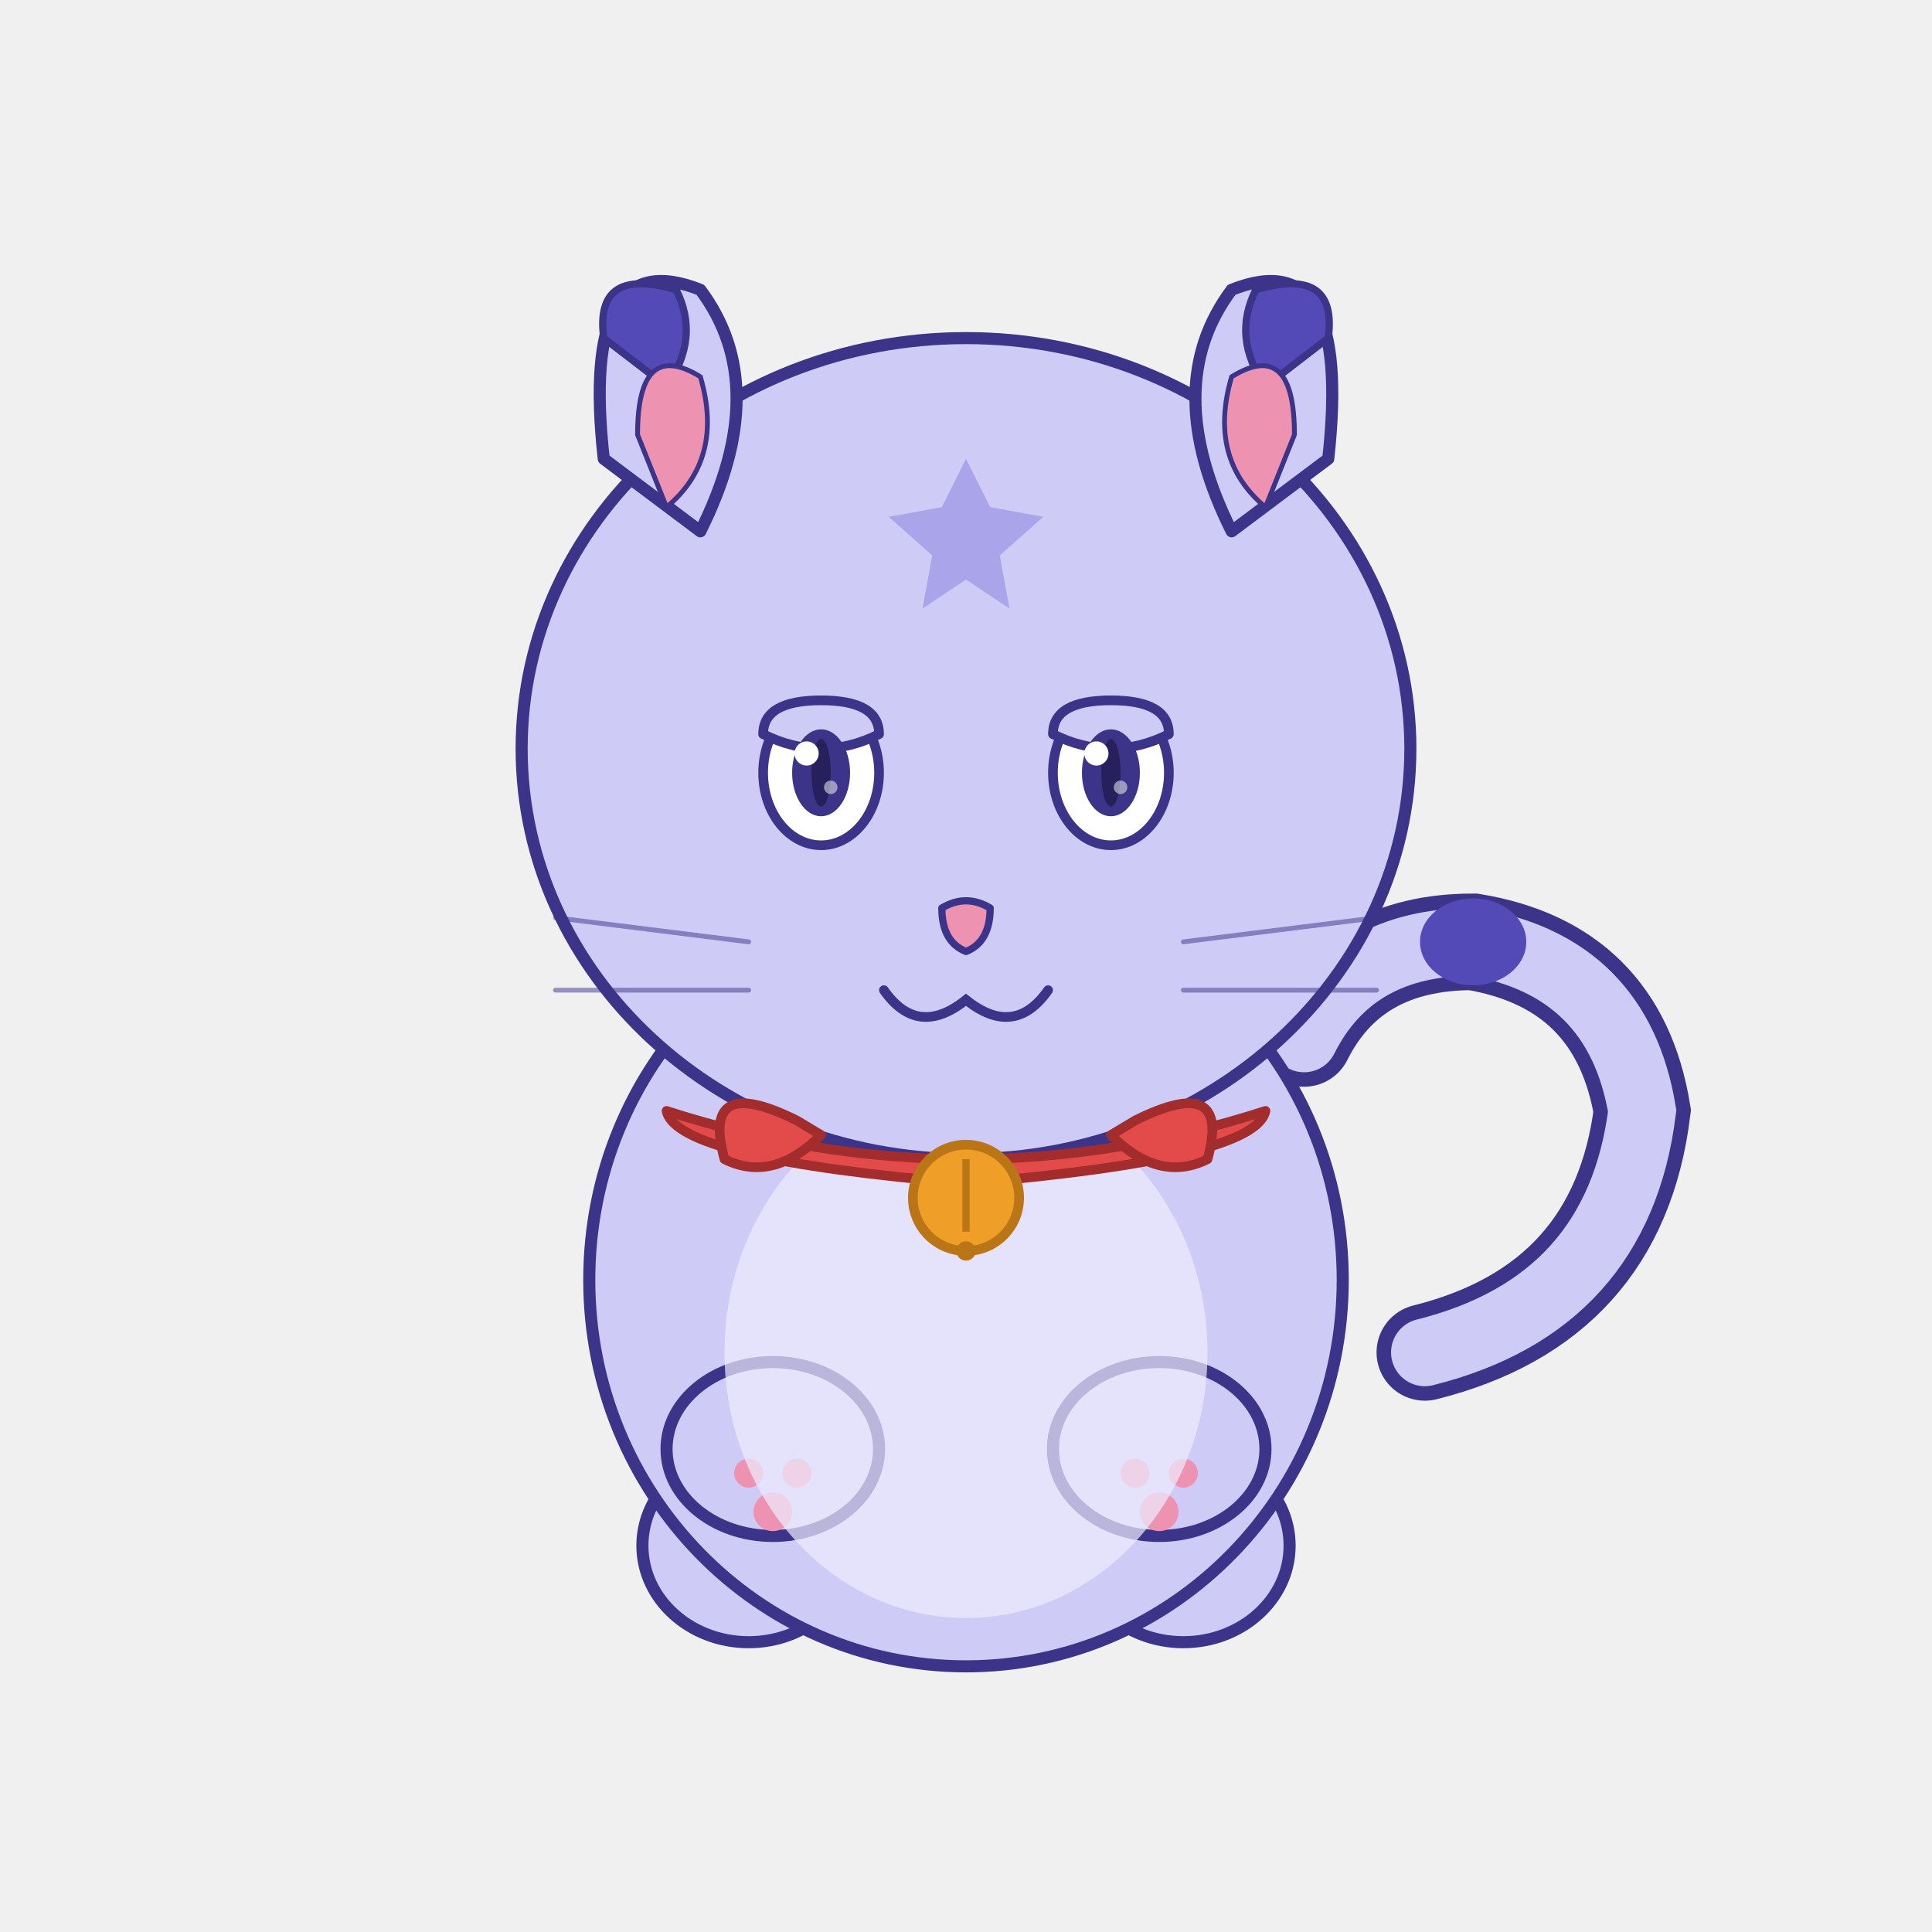
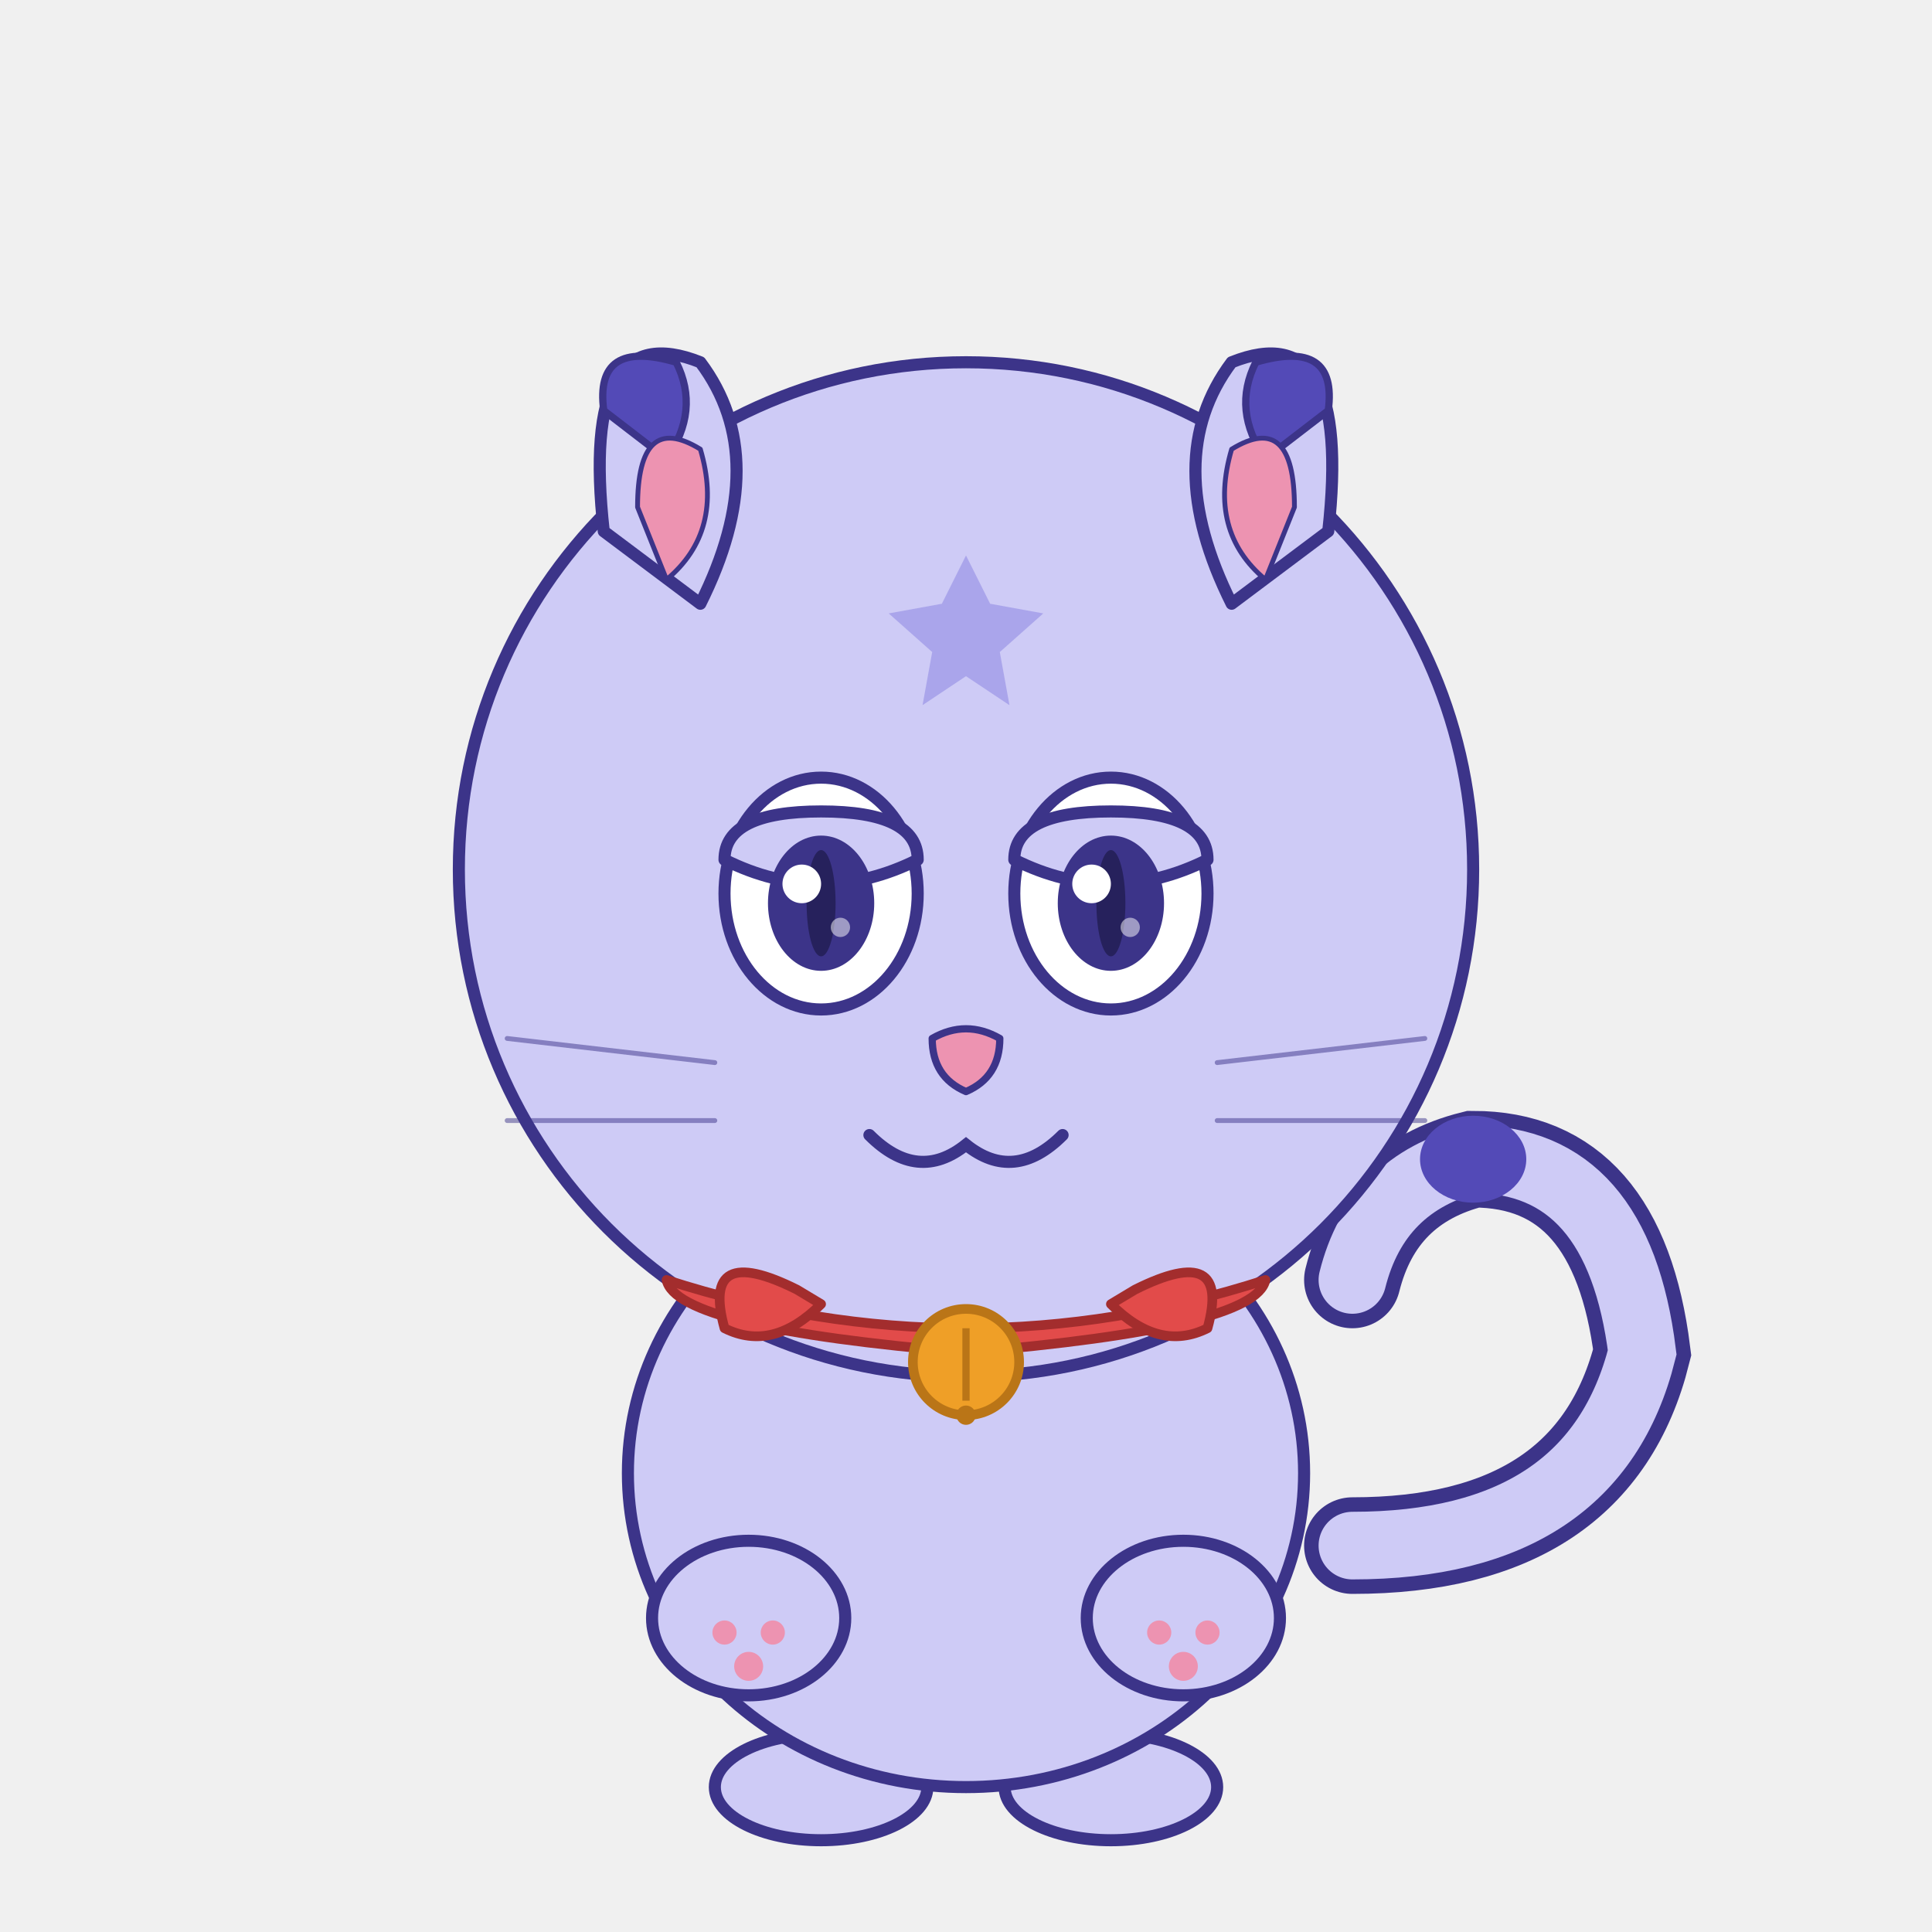
<svg xmlns="http://www.w3.org/2000/svg" viewBox="0 0 400 400" fill="none">
-   <path d="M295 280 Q335 270 340 230 Q335 200 305 195 Q280 195 270 215" stroke="#3C3489" stroke-width="20" fill="none" stroke-linecap="round" />
-   <path d="M295 280 Q335 270 340 230 Q335 200 305 195 Q280 195 270 215" stroke="#CECBF6" stroke-width="14" fill="none" stroke-linecap="round" />
-   <ellipse cx="305" cy="195" rx="11" ry="9" fill="#534AB7" />
-   <ellipse cx="155" cy="320" rx="22" ry="20" fill="#CECBF6" stroke="#3C3489" stroke-width="2.5" />
-   <ellipse cx="245" cy="320" rx="22" ry="20" fill="#CECBF6" stroke="#3C3489" stroke-width="2.5" />
-   <ellipse cx="200" cy="265" rx="78" ry="80" fill="#CECBF6" stroke="#3C3489" stroke-width="2.5" />
-   <ellipse cx="160" cy="300" rx="22" ry="18" fill="#CECBF6" stroke="#3C3489" stroke-width="2.5" />
-   <ellipse cx="240" cy="300" rx="22" ry="18" fill="#CECBF6" stroke="#3C3489" stroke-width="2.5" />
-   <circle cx="155" cy="305" r="3" fill="#ED93B1" />
-   <circle cx="165" cy="305" r="3" fill="#ED93B1" />
-   <circle cx="160" cy="313" r="4" fill="#ED93B1" />
-   <circle cx="235" cy="305" r="3" fill="#ED93B1" />
-   <circle cx="245" cy="305" r="3" fill="#ED93B1" />
-   <circle cx="240" cy="313" r="4" fill="#ED93B1" />
-   <ellipse cx="200" cy="280" rx="50" ry="55" fill="#EEEDFE" opacity="0.7" />
-   <ellipse cx="200" cy="155" rx="92" ry="85" fill="#CECBF6" stroke="#3C3489" stroke-width="2.5" />
-   <path d="M125 95 Q120 50 145 60 Q160 80 145 110 Z" fill="#CECBF6" stroke="#3C3489" stroke-width="2.5" stroke-linejoin="round" />
-   <path d="M275 95 Q280 50 255 60 Q240 80 255 110 Z" fill="#CECBF6" stroke="#3C3489" stroke-width="2.5" stroke-linejoin="round" />
-   <path d="M125 70 Q123 55 140 60 Q145 70 138 80 Z" fill="#534AB7" stroke="#3C3489" stroke-width="1.5" stroke-linejoin="round" />
-   <path d="M275 70 Q277 55 260 60 Q255 70 262 80 Z" fill="#534AB7" stroke="#3C3489" stroke-width="1.5" stroke-linejoin="round" />
-   <path d="M132 90 Q132 70 145 78 Q150 95 138 105 Z" fill="#ED93B1" stroke="#3C3489" stroke-width="1" stroke-linejoin="round" />
-   <path d="M268 90 Q268 70 255 78 Q250 95 262 105 Z" fill="#ED93B1" stroke="#3C3489" stroke-width="1" stroke-linejoin="round" />
-   <path d="M200 95 L205 105 L216 107 L207 115 L209 126 L200 120 L191 126 L193 115 L184 107 L195 105 Z" fill="#7F77DD" opacity="0.45" />
-   <ellipse cx="170" cy="160" rx="12" ry="15" fill="#FFFFFF" stroke="#3C3489" stroke-width="2" />
-   <ellipse cx="230" cy="160" rx="12" ry="15" fill="#FFFFFF" stroke="#3C3489" stroke-width="2" />
-   <path d="M158 152 Q170 158 182 152 Q182 145 170 145 Q158 145 158 152 Z" fill="#CECBF6" stroke="#3C3489" stroke-width="2" stroke-linejoin="round" />
-   <path d="M218 152 Q230 158 242 152 Q242 145 230 145 Q218 145 218 152 Z" fill="#CECBF6" stroke="#3C3489" stroke-width="2" stroke-linejoin="round" />
-   <ellipse cx="170" cy="160" rx="6" ry="9" fill="#3C3489" />
-   <ellipse cx="230" cy="160" rx="6" ry="9" fill="#3C3489" />
-   <ellipse cx="170" cy="160" rx="2" ry="7" fill="#26215C" />
-   <ellipse cx="230" cy="160" rx="2" ry="7" fill="#26215C" />
-   <circle cx="167" cy="156" r="2.5" fill="#FFFFFF" />
-   <circle cx="227" cy="156" r="2.5" fill="#FFFFFF" />
-   <circle cx="172" cy="163" r="1.4" fill="#FFFFFF" opacity="0.5" />
-   <circle cx="232" cy="163" r="1.4" fill="#FFFFFF" opacity="0.5" />
-   <path d="M195 188 Q200 185 205 188 Q205 195 200 197 Q195 195 195 188 Z" fill="#ED93B1" stroke="#3C3489" stroke-width="1.5" stroke-linejoin="round" />
-   <path d="M183 205 Q190 215 200 207 Q210 215 217 205" stroke="#3C3489" stroke-width="2" fill="none" stroke-linecap="round" />
-   <line x1="115" y1="190" x2="155" y2="195" stroke="#3C3489" stroke-width="1" opacity="0.5" stroke-linecap="round" />
-   <line x1="115" y1="205" x2="155" y2="205" stroke="#3C3489" stroke-width="1" opacity="0.5" stroke-linecap="round" />
-   <line x1="245" y1="195" x2="285" y2="190" stroke="#3C3489" stroke-width="1" opacity="0.5" stroke-linecap="round" />
-   <line x1="245" y1="205" x2="285" y2="205" stroke="#3C3489" stroke-width="1" opacity="0.5" stroke-linecap="round" />
-   <path d="M138 230 Q200 250 262 230 Q260 240 200 245 Q140 240 138 230 Z" fill="#E24B4A" stroke="#A32D2D" stroke-width="2" stroke-linejoin="round" />
-   <path d="M165 232 Q145 222 150 240 Q160 245 170 235 Z" fill="#E24B4A" stroke="#A32D2D" stroke-width="2" stroke-linejoin="round" />
-   <path d="M235 232 Q255 222 250 240 Q240 245 230 235 Z" fill="#E24B4A" stroke="#A32D2D" stroke-width="2" stroke-linejoin="round" />
-   <circle cx="200" cy="248" r="11" fill="#EF9F27" stroke="#BA7517" stroke-width="2" />
-   <line x1="200" y1="240" x2="200" y2="255" stroke="#BA7517" stroke-width="1.5" />
-   <circle cx="200" cy="259" r="2" fill="#BA7517" />
+   <path d="M280 320 Q330 320 340 280 Q335 240 305 240 Q285 245 280 265" stroke="#3C3489" stroke-width="20" fill="none" stroke-linecap="round" />
+   <path d="M280 320 Q330 320 340 280 Q335 240 305 240 Q285 245 280 265" stroke="#CECBF6" stroke-width="14" fill="none" stroke-linecap="round" />
+   <ellipse cx="305" cy="240" rx="11" ry="9" fill="#534AB7" />
+   <ellipse cx="170" cy="370" rx="22" ry="11" fill="#CECBF6" stroke="#3C3489" stroke-width="2.5" />
+   <ellipse cx="230" cy="370" rx="22" ry="11" fill="#CECBF6" stroke="#3C3489" stroke-width="2.5" />
+   <ellipse cx="200" cy="305" rx="70" ry="65" fill="#CECBF6" stroke="#3C3489" stroke-width="2.5" />
+   <ellipse cx="155" cy="335" rx="20" ry="16" fill="#CECBF6" stroke="#3C3489" stroke-width="2.5" />
+   <ellipse cx="245" cy="335" rx="20" ry="16" fill="#CECBF6" stroke="#3C3489" stroke-width="2.5" />
+   <circle cx="150" cy="338" r="2.5" fill="#ED93B1" />
+   <circle cx="160" cy="338" r="2.5" fill="#ED93B1" />
+   <circle cx="155" cy="345" r="3" fill="#ED93B1" />
+   <circle cx="240" cy="338" r="2.5" fill="#ED93B1" />
+   <circle cx="250" cy="338" r="2.5" fill="#ED93B1" />
+   <circle cx="245" cy="345" r="3" fill="#ED93B1" />
+   <circle cx="200" cy="180" r="105" fill="#CECBF6" stroke="#3C3489" stroke-width="2.5" />
+   <path d="M125 110 Q120 65 145 75 Q160 95 145 125 Z" fill="#CECBF6" stroke="#3C3489" stroke-width="2.5" stroke-linejoin="round" />
+   <path d="M275 110 Q280 65 255 75 Q240 95 255 125 Z" fill="#CECBF6" stroke="#3C3489" stroke-width="2.5" stroke-linejoin="round" />
+   <path d="M125 85 Q123 70 140 75 Q145 85 138 95 Z" fill="#534AB7" stroke="#3C3489" stroke-width="1.5" stroke-linejoin="round" />
+   <path d="M275 85 Q277 70 260 75 Q255 85 262 95 Z" fill="#534AB7" stroke="#3C3489" stroke-width="1.5" stroke-linejoin="round" />
+   <path d="M132 105 Q132 85 145 93 Q150 110 138 120 Z" fill="#ED93B1" stroke="#3C3489" stroke-width="1" stroke-linejoin="round" />
+   <path d="M268 105 Q268 85 255 93 Q250 110 262 120 Z" fill="#ED93B1" stroke="#3C3489" stroke-width="1" stroke-linejoin="round" />
+   <path d="M200 115 L205 125 L216 127 L207 135 L209 146 L200 140 L191 146 L193 135 L184 127 L195 125 Z" fill="#7F77DD" opacity="0.45" />
+   <ellipse cx="170" cy="185" rx="20" ry="24" fill="#FFFFFF" stroke="#3C3489" stroke-width="2.5" />
+   <ellipse cx="230" cy="185" rx="20" ry="24" fill="#FFFFFF" stroke="#3C3489" stroke-width="2.5" />
+   <path d="M150 178 Q170 188 190 178 Q190 168 170 168 Q150 168 150 178 Z" fill="#CECBF6" stroke="#3C3489" stroke-width="2.5" stroke-linejoin="round" />
+   <path d="M210 178 Q230 188 250 178 Q250 168 230 168 Q210 168 210 178 Z" fill="#CECBF6" stroke="#3C3489" stroke-width="2.5" stroke-linejoin="round" />
+   <ellipse cx="170" cy="187" rx="11" ry="14" fill="#3C3489" />
+   <ellipse cx="230" cy="187" rx="11" ry="14" fill="#3C3489" />
+   <ellipse cx="170" cy="187" rx="3" ry="11" fill="#26215C" />
+   <ellipse cx="230" cy="187" rx="3" ry="11" fill="#26215C" />
+   <circle cx="166" cy="183" r="4" fill="#FFFFFF" />
+   <circle cx="226" cy="183" r="4" fill="#FFFFFF" />
+   <circle cx="174" cy="192" r="2" fill="#FFFFFF" opacity="0.5" />
+   <circle cx="234" cy="192" r="2" fill="#FFFFFF" opacity="0.5" />
+   <path d="M193 215 Q200 211 207 215 Q207 223 200 226 Q193 223 193 215 Z" fill="#ED93B1" stroke="#3C3489" stroke-width="1.5" stroke-linejoin="round" />
+   <path d="M180 235 Q190 245 200 237 Q210 245 220 235" stroke="#3C3489" stroke-width="2.5" fill="none" stroke-linecap="round" />
+   <line x1="105" y1="215" x2="148" y2="220" stroke="#3C3489" stroke-width="1" opacity="0.5" stroke-linecap="round" />
+   <line x1="105" y1="232" x2="148" y2="232" stroke="#3C3489" stroke-width="1" opacity="0.5" stroke-linecap="round" />
+   <line x1="252" y1="220" x2="295" y2="215" stroke="#3C3489" stroke-width="1" opacity="0.5" stroke-linecap="round" />
+   <line x1="252" y1="232" x2="295" y2="232" stroke="#3C3489" stroke-width="1" opacity="0.5" stroke-linecap="round" />
+   <path d="M138 265 Q200 285 262 265 Q260 275 200 280 Q140 275 138 265 Z" fill="#E24B4A" stroke="#A32D2D" stroke-width="2" stroke-linejoin="round" />
+   <path d="M165 267 Q145 257 150 275 Q160 280 170 270 Z" fill="#E24B4A" stroke="#A32D2D" stroke-width="2" stroke-linejoin="round" />
+   <path d="M235 267 Q255 257 250 275 Q240 280 230 270 Z" fill="#E24B4A" stroke="#A32D2D" stroke-width="2" stroke-linejoin="round" />
+   <circle cx="200" cy="282" r="11" fill="#EF9F27" stroke="#BA7517" stroke-width="2" />
+   <line x1="200" y1="275" x2="200" y2="290" stroke="#BA7517" stroke-width="1.5" />
+   <circle cx="200" cy="293" r="2" fill="#BA7517" />
</svg>
